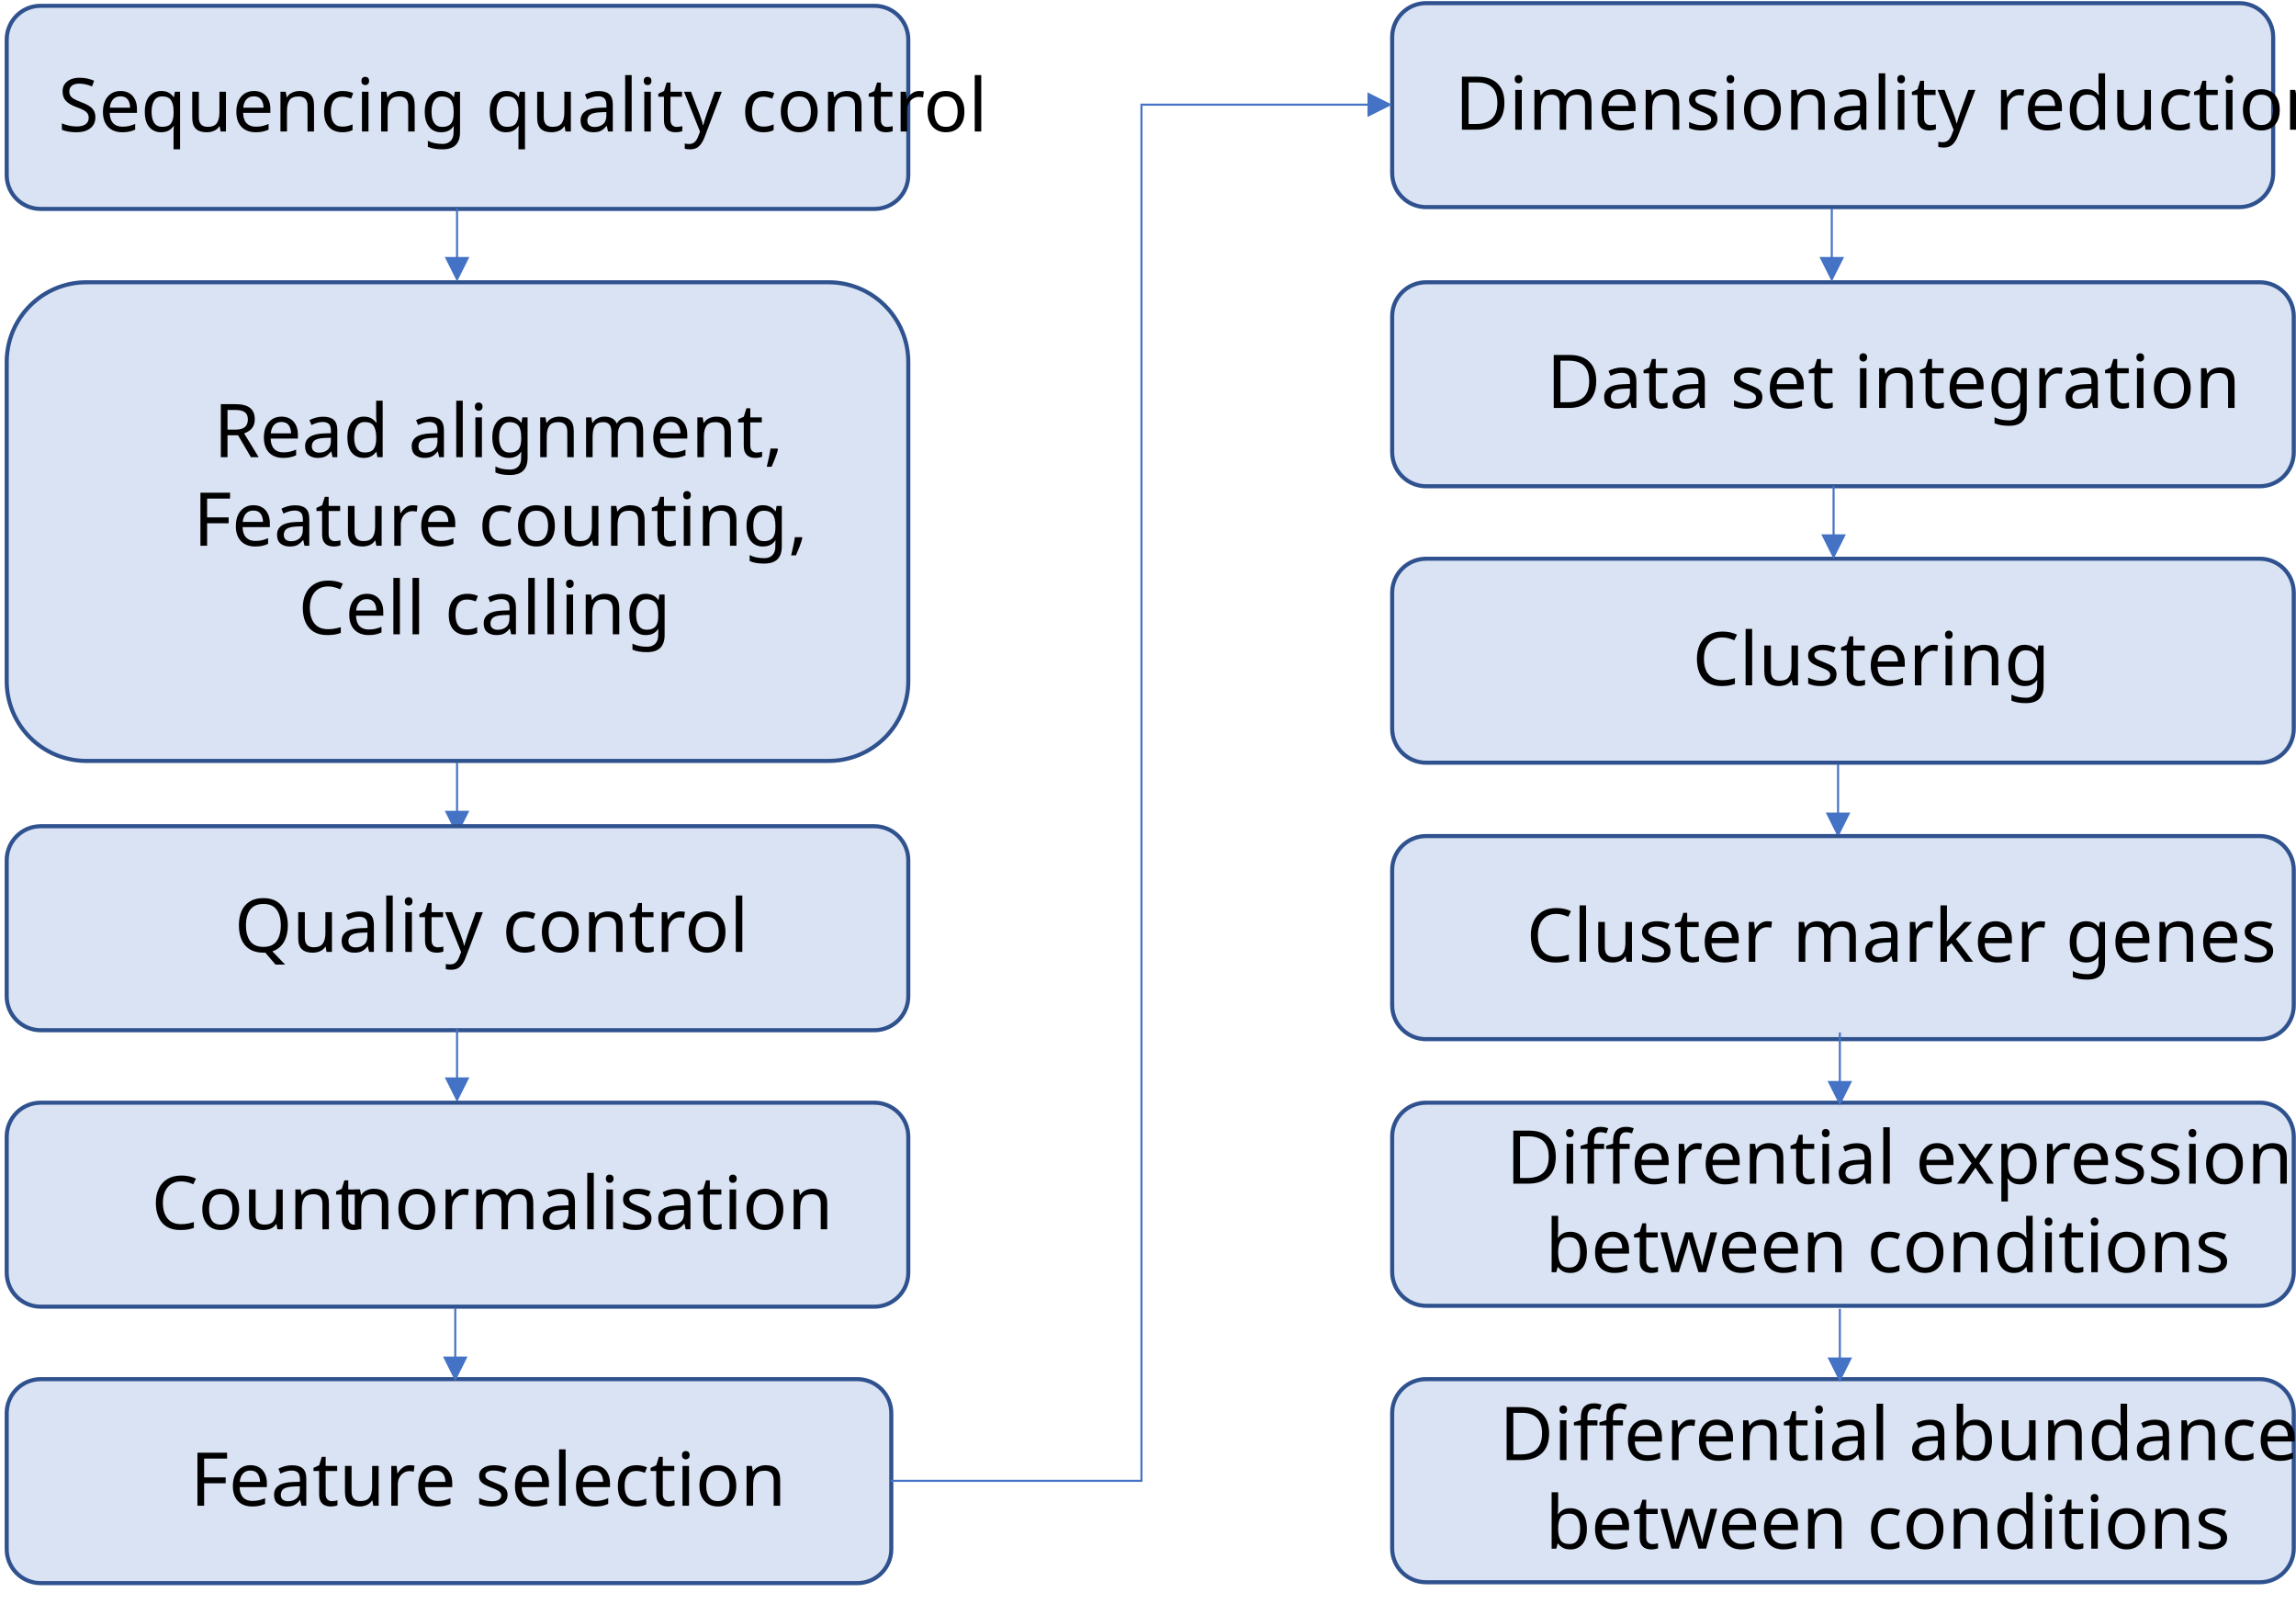
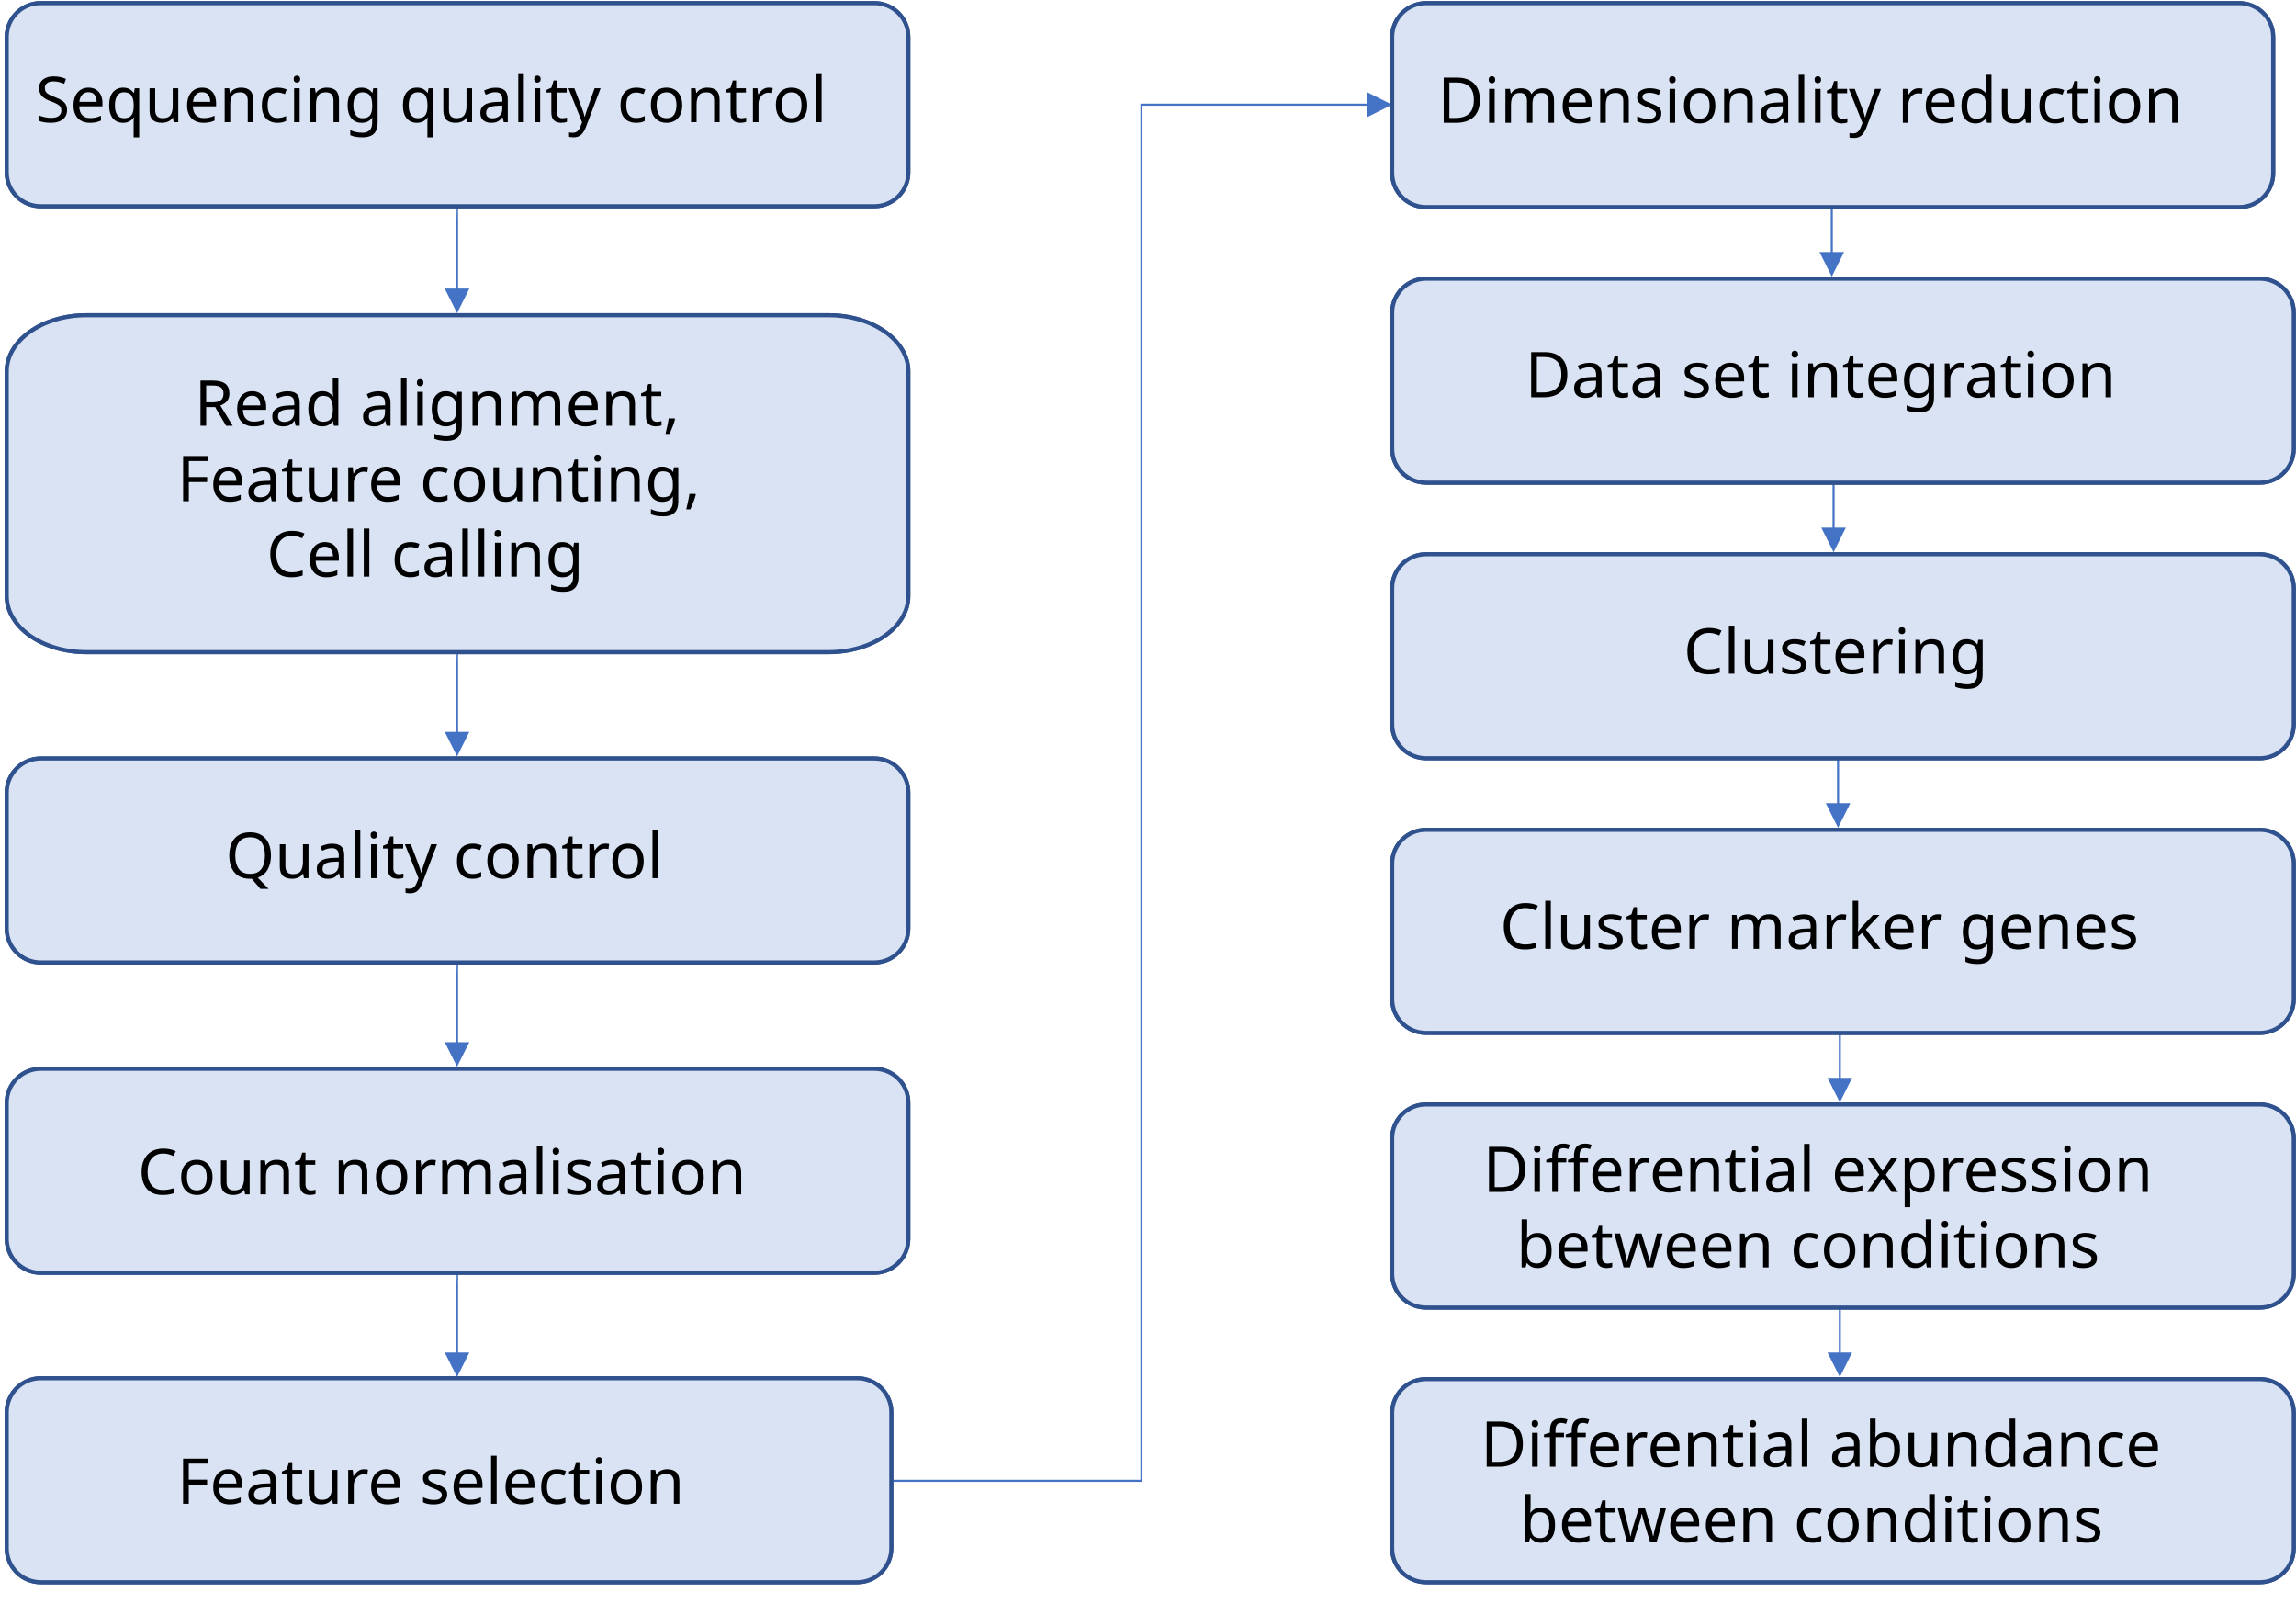
- <svg xmlns="http://www.w3.org/2000/svg" width="2567" height="1805" overflow="hidden">
-   <defs>
+ <svg xmlns="http://www.w3.org/2000/svg" width="2567" height="1805" overflow="hidden" version="1.1" id="svg1124">
+   <defs id="defs1046">
    <clipPath id="clip0">
-       <rect x="751" y="275" width="2567" height="1805" />
+       <rect x="751" y="275" width="2567" height="1805" id="rect1043" />
    </clipPath>
  </defs>
-   <g clip-path="url(#clip0)" transform="translate(-751 -275)">
-     <path d="M758.5 319.334C758.5 298.439 775.439 281.5 796.334 281.5L1728.67 281.5C1749.56 281.5 1766.5 298.439 1766.5 319.334L1766.5 470.666C1766.5 491.561 1749.56 508.5 1728.67 508.5L796.334 508.5C775.439 508.5 758.5 491.561 758.5 470.666Z" stroke="#2F528F" stroke-width="4.583" stroke-linecap="butt" stroke-linejoin="miter" stroke-miterlimit="8" stroke-opacity="1" fill="#DAE3F3" fill-rule="evenodd" fill-opacity="1" />
-     <text fill="#000000" fill-opacity="1" font-family="Calibri,Calibri_MSFontService,sans-serif" font-style="normal" font-variant="normal" font-weight="400" font-stretch="normal" font-size="83" text-anchor="start" direction="ltr" writing-mode="lr-tb" unicode-bidi="normal" text-decoration="none" transform="matrix(1 0 0 1 815.965 422)">Sequencing quality control</text>
-     <path d="M758.5 679.668C758.5 630.422 798.422 590.5 847.668 590.5L1677.33 590.5C1726.58 590.5 1766.5 630.422 1766.5 679.668L1766.5 1036.33C1766.5 1085.58 1726.58 1125.5 1677.33 1125.5L847.668 1125.5C798.422 1125.5 758.5 1085.58 758.5 1036.33Z" stroke="#2F528F" stroke-width="4.583" stroke-linecap="butt" stroke-linejoin="miter" stroke-miterlimit="8" stroke-opacity="1" fill="#DAE3F3" fill-rule="evenodd" fill-opacity="1" />
-     <text fill="#000000" fill-opacity="1" font-family="Calibri,Calibri_MSFontService,sans-serif" font-style="normal" font-variant="normal" font-weight="400" font-stretch="normal" font-size="83" text-anchor="start" direction="ltr" writing-mode="lr-tb" unicode-bidi="normal" text-decoration="none" transform="matrix(1 0 0 1 989.845 786)">Read alignment,<tspan fill="#000000" fill-opacity="1" font-family="Calibri,Calibri_MSFontService,sans-serif" font-style="normal" font-variant="normal" font-weight="400" font-stretch="normal" font-size="83" text-anchor="start" direction="ltr" writing-mode="lr-tb" unicode-bidi="normal" text-decoration="none" x="-22.802" y="99">Feature counting,</tspan>
-       <tspan fill="#000000" fill-opacity="1" font-family="Calibri,Calibri_MSFontService,sans-serif" font-style="normal" font-variant="normal" font-weight="400" font-stretch="normal" font-size="83" text-anchor="start" direction="ltr" writing-mode="lr-tb" unicode-bidi="normal" text-decoration="none" x="94.623" y="198">Cell calling</tspan>
+   <path d="m 509.854,268.313 -2.6e-4,58.84 h 2.292 l 2.6e-4,-170.18 z m -12.604,54.257 13.75,27.5 13.75,-27.5 z" fill="#4472c4" fill-rule="nonzero" fill-opacity="1" id="path1060" />
+   <path d="m 509.854,763.728 -2.6e-4,58.84 h 2.292 l 2.6e-4,-168.04 z m -12.604,54.257 13.75,27.5 13.75,-27.5 z" fill="#4472c4" fill-rule="nonzero" fill-opacity="1" id="path1062" />
+   <path d="m 2053.854,843.451 -3e-4,58.84 h 2.292 l 2e-4,-58.84 z m -12.604,54.257 13.75,27.5 13.75,-27.5 z" fill="#4472c4" fill-rule="nonzero" fill-opacity="1" id="path1074" />
+   <path d="m 2048.854,535.451 -3e-4,58.84 h 2.292 l 2e-4,-58.84 z m -12.604,54.257 13.75,27.5 13.75,-27.5 z" fill="#4472c4" fill-rule="nonzero" fill-opacity="1" id="path1080" />
+   <path d="m 2046.854,227.451 -3e-4,58.84 h 2.292 l 2e-4,-58.84 z m -12.604,54.257 13.75,27.5 13.75,-27.5 z" fill="#4472c4" fill-rule="nonzero" fill-opacity="1" id="path1090" />
+   <path d="m 2055.854,1150.451 -3e-4,58.84 h 2.292 l 2e-4,-58.84 z m -12.604,54.257 13.75,27.5 13.75,-27.5 z" fill="#4472c4" fill-rule="nonzero" fill-opacity="1" id="path1112" />
+   <path d="m 2055.854,1457.451 -3e-4,58.84 h 2.292 l 2e-4,-58.84 z m -12.604,54.257 13.75,27.5 13.75,-27.5 z" fill="#4472c4" fill-rule="nonzero" fill-opacity="1" id="path1120" />
+   <path d="m 509.854,1110.59 -2.6e-4,58.84 h 2.292 l 2.6e-4,-168.04 z m -12.604,54.257 13.75,27.5 13.75,-27.5 z" fill="#4472c4" fill-rule="nonzero" fill-opacity="1" id="path3713" />
+   <path d="m 509.854,1457.452 -2.6e-4,58.84 h 2.292 l 2.6e-4,-168.04 z m -12.604,54.257 13.75,27.5 13.75,-27.5 z" fill="#4472c4" fill-rule="nonzero" fill-opacity="1" id="path3725" />
+   <g id="g3631" transform="translate(0,-3)">
+     <path d="M 7.5,44.334 C 7.5,23.439 24.439,6.5 45.334,6.5 H 977.67 c 20.89,0 37.83,16.939 37.83,37.834 v 151.332 c 0,20.895 -16.94,37.834 -37.83,37.834 H 45.334 C 24.439,233.5 7.5,216.561 7.5,195.666 Z" stroke="#2f528f" stroke-width="4.583" stroke-linecap="butt" stroke-linejoin="miter" stroke-miterlimit="8" stroke-opacity="1" fill="#dae3f3" fill-rule="evenodd" fill-opacity="1" id="path1048" />
+     <text fill="#000000" fill-opacity="1" font-family="Calibri, Calibri_MSFontService, sans-serif" font-style="normal" font-variant="normal" font-weight="400" font-stretch="normal" font-size="70.695px" text-anchor="start" direction="ltr" writing-mode="lr-tb" unicode-bidi="normal" text-decoration="none" id="text1050" style="text-decoration:none;text-decoration-line:none;stroke-width:1" x="39.469" y="139.555">Sequencing quality control</text>
+   </g>
+   <g id="g3627" transform="translate(0,-42.36151)">
+     <path d="M 7.5,457.483 C 7.5,422.822 47.422,394.723 96.668,394.723 H 926.33 c 49.25,0 89.17,28.099 89.17,62.76 v 251.033 c 0,34.664 -39.92,62.761 -89.17,62.761 H 96.668 c -49.246,0 -89.168,-28.097 -89.168,-62.761 z" stroke="#2f528f" stroke-width="4.583" stroke-linecap="butt" stroke-linejoin="miter" stroke-miterlimit="8" stroke-opacity="1" fill="#dae3f3" fill-rule="evenodd" fill-opacity="1" id="path1052" />
+     <text fill="#000000" fill-opacity="1" font-family="Calibri, Calibri_MSFontService, sans-serif" font-style="normal" font-variant="normal" font-weight="400" font-stretch="normal" font-size="70.695px" text-anchor="start" direction="ltr" writing-mode="lr-tb" unicode-bidi="normal" text-decoration="none" id="text1058" style="text-decoration:none;text-decoration-line:none;stroke-width:1" x="217.299" y="518.232">Read alignment,<tspan fill="#000000" fill-opacity="1" font-family="Calibri, Calibri_MSFontService, sans-serif" font-style="normal" font-variant="normal" font-weight="400" font-stretch="normal" font-size="70.695px" text-anchor="start" direction="ltr" writing-mode="lr-tb" unicode-bidi="normal" text-decoration="none" x="197.877" y="602.555" id="tspan1054" style="text-decoration:none;text-decoration-line:none;stroke-width:1.174">Feature counting,</tspan>
+       <tspan fill="#000000" fill-opacity="1" font-family="Calibri, Calibri_MSFontService, sans-serif" font-style="normal" font-variant="normal" font-weight="400" font-stretch="normal" font-size="70.695px" text-anchor="start" direction="ltr" writing-mode="lr-tb" unicode-bidi="normal" text-decoration="none" x="297.894" y="686.878" id="tspan1056" style="text-decoration:none;text-decoration-line:none;stroke-width:1.174">Cell calling</tspan>
    </text>
-     <path d="M1.146-5.05797e-06 1.146 58.84-1.146 58.84-1.146 5.05797e-06ZM13.75 54.257 0 81.757-13.75 54.257Z" fill="#4472C4" fill-rule="nonzero" fill-opacity="1" transform="matrix(-1 0 0 1 1262 508)" />
-     <path d="M1.146-5.05795e-06 1.146 58.84-1.146 58.84-1.146 5.05795e-06ZM13.75 54.257 0 81.757-13.75 54.257Z" fill="#4472C4" fill-rule="nonzero" fill-opacity="1" transform="matrix(-1 0 0 1 1262 1127)" />
-     <path d="M758.5 1236.5C758.5 1215.51 775.514 1198.5 796.501 1198.5L1728.5 1198.5C1749.49 1198.5 1766.5 1215.51 1766.5 1236.5L1766.5 1388.5C1766.5 1409.49 1749.49 1426.5 1728.5 1426.5L796.501 1426.5C775.514 1426.5 758.5 1409.49 758.5 1388.5Z" stroke="#2F528F" stroke-width="4.583" stroke-linecap="butt" stroke-linejoin="miter" stroke-miterlimit="8" stroke-opacity="1" fill="#DAE3F3" fill-rule="evenodd" fill-opacity="1" />
-     <text fill="#000000" fill-opacity="1" font-family="Calibri,Calibri_MSFontService,sans-serif" font-style="normal" font-variant="normal" font-weight="400" font-stretch="normal" font-size="83" text-anchor="start" direction="ltr" writing-mode="lr-tb" unicode-bidi="normal" text-decoration="none" transform="matrix(1 0 0 1 1013.05 1339)">Quality control</text>
-     <path d="M1.146-5.05795e-06 1.146 58.84-1.146 58.84-1.146 5.05795e-06ZM13.75 54.257 0 81.757-13.75 54.257Z" fill="#4472C4" fill-rule="nonzero" fill-opacity="1" transform="matrix(-1 0 0 1 1262 1425)" />
-     <path d="M2307.5 937.501C2307.5 916.514 2324.51 899.5 2345.5 899.5L3277.5 899.5C3298.49 899.5 3315.5 916.514 3315.5 937.501L3315.5 1089.5C3315.5 1110.49 3298.49 1127.5 3277.5 1127.5L2345.5 1127.5C2324.51 1127.5 2307.5 1110.49 2307.5 1089.5Z" stroke="#2F528F" stroke-width="4.583" stroke-linecap="butt" stroke-linejoin="miter" stroke-miterlimit="8" stroke-opacity="1" fill="#DAE3F3" fill-rule="evenodd" fill-opacity="1" />
-     <text fill="#000000" fill-opacity="1" font-family="Calibri,Calibri_MSFontService,sans-serif" font-style="normal" font-variant="normal" font-weight="400" font-stretch="normal" font-size="83" text-anchor="start" direction="ltr" writing-mode="lr-tb" unicode-bidi="normal" text-decoration="none" transform="matrix(1 0 0 1 2643.13 1041)">Clustering</text>
-     <path d="M1.146-5.05795e-06 1.146 58.84-1.146 58.84-1.146 5.05795e-06ZM13.75 54.257 0 81.757-13.75 54.257Z" fill="#4472C4" fill-rule="nonzero" fill-opacity="1" transform="matrix(-1 0 0 1 2806 1129)" />
-     <path d="M2307.5 628.501C2307.5 607.514 2324.51 590.5 2345.5 590.5L3277.5 590.5C3298.49 590.5 3315.5 607.514 3315.5 628.501L3315.5 780.499C3315.5 801.486 3298.49 818.5 3277.5 818.5L2345.5 818.5C2324.51 818.5 2307.5 801.486 2307.5 780.499Z" stroke="#2F528F" stroke-width="4.583" stroke-linecap="butt" stroke-linejoin="miter" stroke-miterlimit="8" stroke-opacity="1" fill="#DAE3F3" fill-rule="evenodd" fill-opacity="1" />
-     <text fill="#000000" fill-opacity="1" font-family="Calibri,Calibri_MSFontService,sans-serif" font-style="normal" font-variant="normal" font-weight="400" font-stretch="normal" font-size="83" text-anchor="start" direction="ltr" writing-mode="lr-tb" unicode-bidi="normal" text-decoration="none" transform="matrix(1 0 0 1 2480.09 731)">Data set integration</text>
-     <path d="M1.146-5.05795e-06 1.146 58.84-1.146 58.84-1.146 5.05795e-06ZM13.75 54.257 0 81.757-13.75 54.257Z" fill="#4472C4" fill-rule="nonzero" fill-opacity="1" transform="matrix(-1 0 0 1 2801 818)" />
-     <path d="M2307.5 316.501C2307.5 295.513 2324.51 278.5 2345.5 278.5L3254.5 278.5C3275.49 278.5 3292.5 295.513 3292.5 316.501L3292.5 468.499C3292.5 489.486 3275.49 506.5 3254.5 506.5L2345.5 506.5C2324.51 506.5 2307.5 489.486 2307.5 468.499Z" stroke="#2F528F" stroke-width="4.583" stroke-linecap="butt" stroke-linejoin="miter" stroke-miterlimit="8" stroke-opacity="1" fill="#DAE3F3" fill-rule="evenodd" fill-opacity="1" />
-     <text fill="#000000" fill-opacity="1" font-family="Calibri,Calibri_MSFontService,sans-serif" font-style="normal" font-variant="normal" font-weight="400" font-stretch="normal" font-size="83" text-anchor="start" direction="ltr" writing-mode="lr-tb" unicode-bidi="normal" text-decoration="none" transform="matrix(1 0 0 1 2377.44 420)">Dimensionality reduction</text>
-     <path d="M758.5 1854.5C758.5 1833.51 775.514 1816.5 796.501 1816.5L1709.5 1816.5C1730.49 1816.5 1747.5 1833.51 1747.5 1854.5L1747.5 2006.5C1747.5 2027.49 1730.49 2044.5 1709.5 2044.5L796.501 2044.5C775.514 2044.5 758.5 2027.49 758.5 2006.5Z" stroke="#2F528F" stroke-width="4.583" stroke-linecap="butt" stroke-linejoin="miter" stroke-miterlimit="8" stroke-opacity="1" fill="#DAE3F3" fill-rule="evenodd" fill-opacity="1" />
-     <text fill="#000000" fill-opacity="1" font-family="Calibri,Calibri_MSFontService,sans-serif" font-style="normal" font-variant="normal" font-weight="400" font-stretch="normal" font-size="83" text-anchor="start" direction="ltr" writing-mode="lr-tb" unicode-bidi="normal" text-decoration="none" transform="matrix(1 0 0 1 963.705 1958)">Feature selection</text>
-     <path d="M1.146-5.05795e-06 1.146 58.84-1.146 58.84-1.146 5.05795e-06ZM13.75 54.257 0 81.757-13.75 54.257Z" fill="#4472C4" fill-rule="nonzero" fill-opacity="1" transform="matrix(-1 0 0 1 2799 508)" />
-     <path d="M758.5 1545.5C758.5 1524.51 775.514 1507.5 796.501 1507.5L1728.5 1507.5C1749.49 1507.5 1766.5 1524.51 1766.5 1545.5L1766.5 1697.5C1766.5 1718.49 1749.49 1735.5 1728.5 1735.5L796.501 1735.5C775.514 1735.5 758.5 1718.49 758.5 1697.5Z" stroke="#2F528F" stroke-width="4.583" stroke-linecap="butt" stroke-linejoin="miter" stroke-miterlimit="8" stroke-opacity="1" fill="#DAE3F3" fill-rule="evenodd" fill-opacity="1" />
-     <text fill="#000000" fill-opacity="1" font-family="Calibri,Calibri_MSFontService,sans-serif" font-style="normal" font-variant="normal" font-weight="400" font-stretch="normal" font-size="83" text-anchor="start" direction="ltr" writing-mode="lr-tb" unicode-bidi="normal" text-decoration="none" transform="matrix(1 0 0 1 920.178 1649)">Count <tspan fill="#000000" fill-opacity="1" font-family="Calibri,Calibri_MSFontService,sans-serif" font-style="normal" font-variant="normal" font-weight="400" font-stretch="normal" font-size="83" text-anchor="start" direction="ltr" writing-mode="lr-tb" unicode-bidi="normal" text-decoration="none" x="220.39" y="0">normalisation</tspan>
+   </g>
+   <g id="g3621" transform="translate(0,-75.72298)">
+     <path d="m 7.5,961.5 c 0,-20.99 17.014,-38 38.001,-38 H 977.5 c 20.99,0 38,17.01 38,38 v 152 c 0,20.99 -17.01,38 -38,38 H 45.501 c -20.987,0 -38.001,-17.01 -38.001,-38 z" stroke="#2f528f" stroke-width="4.583" stroke-linecap="butt" stroke-linejoin="miter" stroke-miterlimit="8" stroke-opacity="1" fill="#dae3f3" fill-rule="evenodd" fill-opacity="1" id="path1064" />
+     <text fill="#000000" fill-opacity="1" font-family="Calibri, Calibri_MSFontService, sans-serif" font-style="normal" font-variant="normal" font-weight="400" font-stretch="normal" font-size="70.695px" text-anchor="start" direction="ltr" writing-mode="lr-tb" unicode-bidi="normal" text-decoration="none" id="text1066" style="text-decoration:none;text-decoration-line:none;stroke-width:1" x="252.02" y="1057.245">Quality control</text>
+   </g>
+   <g id="g3737" transform="translate(0,-4.999961)">
+     <path d="m 1556.5,662.501 c 0,-20.987 17.01,-38.001 38,-38.001 h 932 c 20.99,0 38,17.014 38,38.001 V 814.5 c 0,20.99 -17.01,38 -38,38 h -932 c -20.99,0 -38,-17.01 -38,-38 z" stroke="#2f528f" stroke-width="4.583" stroke-linecap="butt" stroke-linejoin="miter" stroke-miterlimit="8" stroke-opacity="1" fill="#dae3f3" fill-rule="evenodd" fill-opacity="1" id="path1070" />
+     <text fill="#000000" fill-opacity="1" font-family="Calibri, Calibri_MSFontService, sans-serif" font-style="normal" font-variant="normal" font-weight="400" font-stretch="normal" font-size="70.695px" text-anchor="start" direction="ltr" writing-mode="lr-tb" unicode-bidi="normal" text-decoration="none" id="text1072" style="text-decoration:none;text-decoration-line:none;stroke-width:1" x="1882.209" y="758.055">Clustering</text>
+   </g>
+   <g id="g3733" transform="translate(0,-3.999991)">
+     <path d="m 1556.5,353.501 c 0,-20.987 17.01,-38.001 38,-38.001 h 932 c 20.99,0 38,17.014 38,38.001 v 151.998 c 0,20.987 -17.01,38.001 -38,38.001 h -932 c -20.99,0 -38,-17.014 -38,-38.001 z" stroke="#2f528f" stroke-width="4.583" stroke-linecap="butt" stroke-linejoin="miter" stroke-miterlimit="8" stroke-opacity="1" fill="#dae3f3" fill-rule="evenodd" fill-opacity="1" id="path1076" />
+     <text fill="#000000" fill-opacity="1" font-family="Calibri, Calibri_MSFontService, sans-serif" font-style="normal" font-variant="normal" font-weight="400" font-stretch="normal" font-size="70.695px" text-anchor="start" direction="ltr" writing-mode="lr-tb" unicode-bidi="normal" text-decoration="none" id="text1078" style="text-decoration:none;text-decoration-line:none;stroke-width:1" x="1705.04" y="448.071">Data set integration</text>
+   </g>
+   <g id="g3729">
+     <path d="m 1556.5,41.501 c 0,-20.988 17.01,-38.001 38,-38.001 h 909 c 20.99,0 38,17.013 38,38.001 v 151.998 c 0,20.987 -17.01,38.001 -38,38.001 h -909 c -20.99,0 -38,-17.014 -38,-38.001 z" stroke="#2f528f" stroke-width="4.583" stroke-linecap="butt" stroke-linejoin="miter" stroke-miterlimit="8" stroke-opacity="1" fill="#dae3f3" fill-rule="evenodd" fill-opacity="1" id="path1082" />
+     <text fill="#000000" fill-opacity="1" font-family="Calibri, Calibri_MSFontService, sans-serif" font-style="normal" font-variant="normal" font-weight="400" font-stretch="normal" font-size="70.695px" text-anchor="start" direction="ltr" writing-mode="lr-tb" unicode-bidi="normal" text-decoration="none" id="text1084" style="text-decoration:none;text-decoration-line:none;stroke-width:1" x="1607.243" y="137.245">Dimensionality reduction</text>
+   </g>
+   <g id="g3612" transform="translate(0,-0.9999609)">
+     <path d="m 7.5,1579.5 c 0,-20.99 17.014,-38 38.001,-38 H 958.5 c 20.99,0 38,17.01 38,38 v 152 c 0,20.99 -17.01,38 -38,38 H 45.501 c -20.987,0 -38.001,-17.01 -38.001,-38 z" stroke="#2f528f" stroke-width="4.583" stroke-linecap="butt" stroke-linejoin="miter" stroke-miterlimit="8" stroke-opacity="1" fill="#dae3f3" fill-rule="evenodd" fill-opacity="1" id="path1086" />
+     <text fill="#000000" fill-opacity="1" font-family="Calibri, Calibri_MSFontService, sans-serif" font-style="normal" font-variant="normal" font-weight="400" font-stretch="normal" font-size="70.695px" text-anchor="start" direction="ltr" writing-mode="lr-tb" unicode-bidi="normal" text-decoration="none" id="text1088" style="text-decoration:none;text-decoration-line:none;stroke-width:1" x="197.835" y="1681.821">Feature selection</text>
+   </g>
+   <g id="g3617" transform="translate(0,-37.86141)">
+     <path d="m 7.5,1270.5 c 0,-20.99 17.014,-38 38.001,-38 H 977.5 c 20.99,0 38,17.01 38,38 v 152 c 0,20.99 -17.01,38 -38,38 H 45.501 c -20.987,0 -38.001,-17.01 -38.001,-38 z" stroke="#2f528f" stroke-width="4.583" stroke-linecap="butt" stroke-linejoin="miter" stroke-miterlimit="8" stroke-opacity="1" fill="#dae3f3" fill-rule="evenodd" fill-opacity="1" id="path1092" />
+     <text fill="#000000" fill-opacity="1" font-family="Calibri, Calibri_MSFontService, sans-serif" font-style="normal" font-variant="normal" font-weight="400" font-stretch="normal" font-size="70.695px" text-anchor="start" direction="ltr" writing-mode="lr-tb" unicode-bidi="normal" text-decoration="none" id="text1096" style="text-decoration:none;text-decoration-line:none;stroke-width:1" x="-33.73" y="1372.821">
+       <tspan fill="#000000" fill-opacity="1" font-family="Calibri, Calibri_MSFontService, sans-serif" font-style="normal" font-variant="normal" font-weight="400" font-stretch="normal" font-size="70.695px" text-anchor="start" direction="ltr" writing-mode="lr-tb" unicode-bidi="normal" text-decoration="none" x="153.986" y="1372.821" id="tspan1094" style="text-decoration:none;text-decoration-line:none;stroke-width:1.174">Count normalisation</tspan>
    </text>
-     <path d="M1.146-5.05795e-06 1.146 58.84-1.146 58.84-1.146 5.05795e-06ZM13.75 54.257 0 81.757-13.75 54.257Z" fill="#4472C4" fill-rule="nonzero" fill-opacity="1" transform="matrix(-1 0 0 1 1260 1737)" />
-     <path d="M0-1.146 281.349-1.146 281.349 1538.15 280.204 1537.01 537.49 1537.01 537.49 1539.3 279.058 1539.3 279.058 0 280.204 1.146 0 1.146ZM532.907 1524.4 560.407 1538.15 532.907 1551.9Z" fill="#4472C4" fill-rule="nonzero" fill-opacity="1" transform="matrix(1 0 0 -1 1747 1930.15)" />
-     <path d="M2307.5 1247.33C2307.5 1226.44 2324.44 1209.5 2345.33 1209.5L3277.67 1209.5C3298.56 1209.5 3315.5 1226.44 3315.5 1247.33L3315.5 1398.67C3315.5 1419.56 3298.56 1436.5 3277.67 1436.5L2345.33 1436.5C2324.44 1436.5 2307.5 1419.56 2307.5 1398.67Z" stroke="#2F528F" stroke-width="4.583" stroke-linecap="butt" stroke-linejoin="miter" stroke-miterlimit="8" stroke-opacity="1" fill="#DAE3F3" fill-rule="evenodd" fill-opacity="1" />
-     <text fill="#000000" fill-opacity="1" font-family="Calibri,Calibri_MSFontService,sans-serif" font-style="normal" font-variant="normal" font-weight="400" font-stretch="normal" font-size="83" text-anchor="start" direction="ltr" writing-mode="lr-tb" unicode-bidi="normal" text-decoration="none" transform="matrix(1 0 0 1 2457.46 1350)">Cluster marker genes</text>
-     <path d="M2307.5 1545.33C2307.5 1524.44 2324.44 1507.5 2345.33 1507.5L3277.67 1507.5C3298.56 1507.5 3315.5 1524.44 3315.5 1545.33L3315.5 1696.67C3315.5 1717.56 3298.56 1734.5 3277.67 1734.5L2345.33 1734.5C2324.44 1734.5 2307.5 1717.56 2307.5 1696.67Z" stroke="#2F528F" stroke-width="4.583" stroke-linecap="butt" stroke-linejoin="miter" stroke-miterlimit="8" stroke-opacity="1" fill="#DAE3F3" fill-rule="evenodd" fill-opacity="1" />
-     <text fill="#000000" fill-opacity="1" font-family="Calibri,Calibri_MSFontService,sans-serif" font-style="normal" font-variant="normal" font-weight="400" font-stretch="normal" font-size="83" text-anchor="start" direction="ltr" writing-mode="lr-tb" unicode-bidi="normal" text-decoration="none" transform="matrix(1 0 0 1 2434.89 1598)">Differential expression <tspan fill="#000000" fill-opacity="1" font-family="Calibri,Calibri_MSFontService,sans-serif" font-style="normal" font-variant="normal" font-weight="400" font-stretch="normal" font-size="83" text-anchor="start" direction="ltr" writing-mode="lr-tb" unicode-bidi="normal" text-decoration="none" x="43.817" y="99">between conditions </tspan>
+   </g>
+   <path d="m 996,1656.296 h 281.349 V 117 l -1.145,1.14 h 257.286 v -2.29 h -258.432 v 1539.3 l 1.146,-1.146 H 996 Z M 1528.907,130.75 l 27.5,-13.75 -27.5,-13.75 z" fill="#4472c4" fill-rule="nonzero" fill-opacity="1" id="path1100" />
+   <g id="g3741" transform="translate(0,-6.999961)">
+     <path d="m 1556.5,972.33 c 0,-20.89 16.94,-37.83 37.83,-37.83 h 932.34 c 20.89,0 37.83,16.94 37.83,37.83 v 151.34 c 0,20.89 -16.94,37.83 -37.83,37.83 h -932.34 c -20.89,0 -37.83,-16.94 -37.83,-37.83 z" stroke="#2f528f" stroke-width="4.583" stroke-linecap="butt" stroke-linejoin="miter" stroke-miterlimit="8" stroke-opacity="1" fill="#dae3f3" fill-rule="evenodd" fill-opacity="1" id="path1102" />
+     <text fill="#000000" fill-opacity="1" font-family="Calibri, Calibri_MSFontService, sans-serif" font-style="normal" font-variant="normal" font-weight="400" font-stretch="normal" font-size="70.695px" text-anchor="start" direction="ltr" writing-mode="lr-tb" unicode-bidi="normal" text-decoration="none" id="text1104" style="text-decoration:none;text-decoration-line:none;stroke-width:1" x="1676.959" y="1067.555">Cluster marker genes</text>
+   </g>
+   <g id="g3746" transform="translate(0,2.000039)">
+     <path d="m 1556.5,1270.33 c 0,-20.89 16.94,-37.83 37.83,-37.83 h 932.34 c 20.89,0 37.83,16.94 37.83,37.83 v 151.34 c 0,20.89 -16.94,37.83 -37.83,37.83 h -932.34 c -20.89,0 -37.83,-16.94 -37.83,-37.83 z" stroke="#2f528f" stroke-width="4.583" stroke-linecap="butt" stroke-linejoin="miter" stroke-miterlimit="8" stroke-opacity="1" fill="#dae3f3" fill-rule="evenodd" fill-opacity="1" id="path1106" />
+     <text fill="#000000" fill-opacity="1" font-family="Calibri, Calibri_MSFontService, sans-serif" font-style="normal" font-variant="normal" font-weight="400" font-stretch="normal" font-size="70.695px" text-anchor="start" direction="ltr" writing-mode="lr-tb" unicode-bidi="normal" text-decoration="none" id="text1110" style="text-decoration:none;text-decoration-line:none;stroke-width:1" x="1657.87" y="1330.332">Differential expression <tspan fill="#000000" fill-opacity="1" font-family="Calibri, Calibri_MSFontService, sans-serif" font-style="normal" font-variant="normal" font-weight="400" font-stretch="normal" font-size="70.695px" text-anchor="start" direction="ltr" writing-mode="lr-tb" unicode-bidi="normal" text-decoration="none" x="1695.191" y="1414.655" id="tspan1108" style="text-decoration:none;text-decoration-line:none;stroke-width:1.174">between conditions</tspan>
    </text>
-     <path d="M1.146-5.05795e-06 1.146 58.84-1.146 58.84-1.146 5.05795e-06ZM13.75 54.257 0 81.757-13.75 54.257Z" fill="#4472C4" fill-rule="nonzero" fill-opacity="1" transform="matrix(-1 0 0 1 2808 1429)" />
-     <path d="M2307.5 1854.33C2307.5 1833.44 2324.44 1816.5 2345.33 1816.5L3277.67 1816.5C3298.56 1816.5 3315.5 1833.44 3315.5 1854.33L3315.5 2005.67C3315.5 2026.56 3298.56 2043.5 3277.67 2043.5L2345.33 2043.5C2324.44 2043.5 2307.5 2026.56 2307.5 2005.67Z" stroke="#2F528F" stroke-width="4.583" stroke-linecap="butt" stroke-linejoin="miter" stroke-miterlimit="8" stroke-opacity="1" fill="#DAE3F3" fill-rule="evenodd" fill-opacity="1" />
-     <text fill="#000000" fill-opacity="1" font-family="Calibri,Calibri_MSFontService,sans-serif" font-style="normal" font-variant="normal" font-weight="400" font-stretch="normal" font-size="83" text-anchor="start" direction="ltr" writing-mode="lr-tb" unicode-bidi="normal" text-decoration="none" transform="matrix(1 0 0 1 2427.43 1907)">Differential abundance <tspan fill="#000000" fill-opacity="1" font-family="Calibri,Calibri_MSFontService,sans-serif" font-style="normal" font-variant="normal" font-weight="400" font-stretch="normal" font-size="83" text-anchor="start" direction="ltr" writing-mode="lr-tb" unicode-bidi="normal" text-decoration="none" x="51.287" y="99">between conditions </tspan>
+   </g>
+   <g id="g3751" transform="translate(0,3.9100647e-5)">
+     <path d="m 1556.5,1579.33 c 0,-20.89 16.94,-37.83 37.83,-37.83 h 932.34 c 20.89,0 37.83,16.94 37.83,37.83 v 151.34 c 0,20.89 -16.94,37.83 -37.83,37.83 h -932.34 c -20.89,0 -37.83,-16.94 -37.83,-37.83 z" stroke="#2f528f" stroke-width="4.583" stroke-linecap="butt" stroke-linejoin="miter" stroke-miterlimit="8" stroke-opacity="1" fill="#dae3f3" fill-rule="evenodd" fill-opacity="1" id="path1114" />
+     <text fill="#000000" fill-opacity="1" font-family="Calibri, Calibri_MSFontService, sans-serif" font-style="normal" font-variant="normal" font-weight="400" font-stretch="normal" font-size="70.695px" text-anchor="start" direction="ltr" writing-mode="lr-tb" unicode-bidi="normal" text-decoration="none" id="text1118" style="text-decoration:none;text-decoration-line:none;stroke-width:1" x="1655.316" y="1639.332">Differential abundance <tspan fill="#000000" fill-opacity="1" font-family="Calibri, Calibri_MSFontService, sans-serif" font-style="normal" font-variant="normal" font-weight="400" font-stretch="normal" font-size="70.695px" text-anchor="start" direction="ltr" writing-mode="lr-tb" unicode-bidi="normal" text-decoration="none" x="1698.999" y="1723.655" id="tspan1116" style="text-decoration:none;text-decoration-line:none;stroke-width:1.174">between conditions</tspan>
    </text>
-     <path d="M1.146-5.05795e-06 1.146 58.84-1.146 58.84-1.146 5.05795e-06ZM13.75 54.257 0 81.757-13.75 54.257Z" fill="#4472C4" fill-rule="nonzero" fill-opacity="1" transform="matrix(-1 0 0 1 2808 1738)" />
+   </g>
+   <g id="g3890" transform="translate(0,-3)">
+     <path d="M 7.5,44.334 C 7.5,23.439 24.439,6.5 45.334,6.5 H 977.67 c 20.89,0 37.83,16.939 37.83,37.834 v 151.332 c 0,20.895 -16.94,37.834 -37.83,37.834 H 45.334 C 24.439,233.5 7.5,216.561 7.5,195.666 Z" stroke="#2f528f" stroke-width="4.583" stroke-linecap="butt" stroke-linejoin="miter" stroke-miterlimit="8" stroke-opacity="1" fill="#dae3f3" fill-rule="evenodd" fill-opacity="1" id="path3886" />
+     <text fill="#000000" fill-opacity="1" font-family="Calibri, Calibri_MSFontService, sans-serif" font-style="normal" font-variant="normal" font-weight="400" font-stretch="normal" font-size="70.695px" text-anchor="start" direction="ltr" writing-mode="lr-tb" unicode-bidi="normal" text-decoration="none" id="text3888" style="text-decoration:none;text-decoration-line:none;stroke-width:1" x="39.469" y="139.555">Sequencing quality control</text>
+   </g>
+   <g id="g3900" transform="translate(0,-42.36151)">
+     <path d="M 7.5,457.483 C 7.5,422.822 47.422,394.723 96.668,394.723 H 926.33 c 49.25,0 89.17,28.099 89.17,62.76 v 251.033 c 0,34.664 -39.92,62.761 -89.17,62.761 H 96.668 c -49.246,0 -89.168,-28.097 -89.168,-62.761 z" stroke="#2f528f" stroke-width="4.583" stroke-linecap="butt" stroke-linejoin="miter" stroke-miterlimit="8" stroke-opacity="1" fill="#dae3f3" fill-rule="evenodd" fill-opacity="1" id="path3892" />
+     <text fill="#000000" fill-opacity="1" font-family="Calibri, Calibri_MSFontService, sans-serif" font-style="normal" font-variant="normal" font-weight="400" font-stretch="normal" font-size="70.695px" text-anchor="start" direction="ltr" writing-mode="lr-tb" unicode-bidi="normal" text-decoration="none" id="text3898" style="text-decoration:none;text-decoration-line:none;stroke-width:1" x="217.299" y="518.232">Read alignment,<tspan fill="#000000" fill-opacity="1" font-family="Calibri, Calibri_MSFontService, sans-serif" font-style="normal" font-variant="normal" font-weight="400" font-stretch="normal" font-size="70.695px" text-anchor="start" direction="ltr" writing-mode="lr-tb" unicode-bidi="normal" text-decoration="none" x="197.877" y="602.555" id="tspan3894" style="text-decoration:none;text-decoration-line:none;stroke-width:1.174">Feature counting,</tspan>
+       <tspan fill="#000000" fill-opacity="1" font-family="Calibri, Calibri_MSFontService, sans-serif" font-style="normal" font-variant="normal" font-weight="400" font-stretch="normal" font-size="70.695px" text-anchor="start" direction="ltr" writing-mode="lr-tb" unicode-bidi="normal" text-decoration="none" x="297.894" y="686.878" id="tspan3896" style="text-decoration:none;text-decoration-line:none;stroke-width:1.174">Cell calling</tspan>
+     </text>
+   </g>
+   <g id="g3906" transform="translate(0,-75.72298)">
+     <path d="m 7.5,961.5 c 0,-20.99 17.014,-38 38.001,-38 H 977.5 c 20.99,0 38,17.01 38,38 v 152 c 0,20.99 -17.01,38 -38,38 H 45.501 c -20.987,0 -38.001,-17.01 -38.001,-38 z" stroke="#2f528f" stroke-width="4.583" stroke-linecap="butt" stroke-linejoin="miter" stroke-miterlimit="8" stroke-opacity="1" fill="#dae3f3" fill-rule="evenodd" fill-opacity="1" id="path3902" />
+     <text fill="#000000" fill-opacity="1" font-family="Calibri, Calibri_MSFontService, sans-serif" font-style="normal" font-variant="normal" font-weight="400" font-stretch="normal" font-size="70.695px" text-anchor="start" direction="ltr" writing-mode="lr-tb" unicode-bidi="normal" text-decoration="none" id="text3904" style="text-decoration:none;text-decoration-line:none;stroke-width:1" x="252.02" y="1057.245">Quality control</text>
+   </g>
+   <g id="g3912" transform="translate(0,-4.999961)">
+     <path d="m 1556.5,662.501 c 0,-20.987 17.01,-38.001 38,-38.001 h 932 c 20.99,0 38,17.014 38,38.001 V 814.5 c 0,20.99 -17.01,38 -38,38 h -932 c -20.99,0 -38,-17.01 -38,-38 z" stroke="#2f528f" stroke-width="4.583" stroke-linecap="butt" stroke-linejoin="miter" stroke-miterlimit="8" stroke-opacity="1" fill="#dae3f3" fill-rule="evenodd" fill-opacity="1" id="path3908" />
+     <text fill="#000000" fill-opacity="1" font-family="Calibri, Calibri_MSFontService, sans-serif" font-style="normal" font-variant="normal" font-weight="400" font-stretch="normal" font-size="70.695px" text-anchor="start" direction="ltr" writing-mode="lr-tb" unicode-bidi="normal" text-decoration="none" id="text3910" style="text-decoration:none;text-decoration-line:none;stroke-width:1" x="1882.209" y="758.055">Clustering</text>
+   </g>
+   <g id="g3918" transform="translate(0,-3.999991)">
+     <path d="m 1556.5,353.501 c 0,-20.987 17.01,-38.001 38,-38.001 h 932 c 20.99,0 38,17.014 38,38.001 v 151.998 c 0,20.987 -17.01,38.001 -38,38.001 h -932 c -20.99,0 -38,-17.014 -38,-38.001 z" stroke="#2f528f" stroke-width="4.583" stroke-linecap="butt" stroke-linejoin="miter" stroke-miterlimit="8" stroke-opacity="1" fill="#dae3f3" fill-rule="evenodd" fill-opacity="1" id="path3914" />
+     <text fill="#000000" fill-opacity="1" font-family="Calibri, Calibri_MSFontService, sans-serif" font-style="normal" font-variant="normal" font-weight="400" font-stretch="normal" font-size="70.695px" text-anchor="start" direction="ltr" writing-mode="lr-tb" unicode-bidi="normal" text-decoration="none" id="text3916" style="text-decoration:none;text-decoration-line:none;stroke-width:1" x="1705.04" y="448.071">Data set integration</text>
+   </g>
+   <g id="g3924">
+     <path d="m 1556.5,41.501 c 0,-20.988 17.01,-38.001 38,-38.001 h 909 c 20.99,0 38,17.013 38,38.001 v 151.998 c 0,20.987 -17.01,38.001 -38,38.001 h -909 c -20.99,0 -38,-17.014 -38,-38.001 z" stroke="#2f528f" stroke-width="4.583" stroke-linecap="butt" stroke-linejoin="miter" stroke-miterlimit="8" stroke-opacity="1" fill="#dae3f3" fill-rule="evenodd" fill-opacity="1" id="path3920" />
+     <text fill="#000000" fill-opacity="1" font-family="Calibri, Calibri_MSFontService, sans-serif" font-style="normal" font-variant="normal" font-weight="400" font-stretch="normal" font-size="70.695px" text-anchor="start" direction="ltr" writing-mode="lr-tb" unicode-bidi="normal" text-decoration="none" id="text3922" style="text-decoration:none;text-decoration-line:none;stroke-width:1" x="1607.243" y="137.245">Dimensionality reduction</text>
+   </g>
+   <g id="g3930" transform="translate(0,-0.9999609)">
+     <path d="m 7.5,1579.5 c 0,-20.99 17.014,-38 38.001,-38 H 958.5 c 20.99,0 38,17.01 38,38 v 152 c 0,20.99 -17.01,38 -38,38 H 45.501 c -20.987,0 -38.001,-17.01 -38.001,-38 z" stroke="#2f528f" stroke-width="4.583" stroke-linecap="butt" stroke-linejoin="miter" stroke-miterlimit="8" stroke-opacity="1" fill="#dae3f3" fill-rule="evenodd" fill-opacity="1" id="path3926" />
+     <text fill="#000000" fill-opacity="1" font-family="Calibri, Calibri_MSFontService, sans-serif" font-style="normal" font-variant="normal" font-weight="400" font-stretch="normal" font-size="70.695px" text-anchor="start" direction="ltr" writing-mode="lr-tb" unicode-bidi="normal" text-decoration="none" id="text3928" style="text-decoration:none;text-decoration-line:none;stroke-width:1" x="197.835" y="1681.821">Feature selection</text>
+   </g>
+   <g id="g3938" transform="translate(0,-37.86141)">
+     <path d="m 7.5,1270.5 c 0,-20.99 17.014,-38 38.001,-38 H 977.5 c 20.99,0 38,17.01 38,38 v 152 c 0,20.99 -17.01,38 -38,38 H 45.501 c -20.987,0 -38.001,-17.01 -38.001,-38 z" stroke="#2f528f" stroke-width="4.583" stroke-linecap="butt" stroke-linejoin="miter" stroke-miterlimit="8" stroke-opacity="1" fill="#dae3f3" fill-rule="evenodd" fill-opacity="1" id="path3932" />
+     <text fill="#000000" fill-opacity="1" font-family="Calibri, Calibri_MSFontService, sans-serif" font-style="normal" font-variant="normal" font-weight="400" font-stretch="normal" font-size="70.695px" text-anchor="start" direction="ltr" writing-mode="lr-tb" unicode-bidi="normal" text-decoration="none" id="text3936" style="text-decoration:none;text-decoration-line:none;stroke-width:1" x="-33.73" y="1372.821">
+       <tspan fill="#000000" fill-opacity="1" font-family="Calibri, Calibri_MSFontService, sans-serif" font-style="normal" font-variant="normal" font-weight="400" font-stretch="normal" font-size="70.695px" text-anchor="start" direction="ltr" writing-mode="lr-tb" unicode-bidi="normal" text-decoration="none" x="153.986" y="1372.821" id="tspan3934" style="text-decoration:none;text-decoration-line:none;stroke-width:1.174">Count normalisation</tspan>
+     </text>
+   </g>
+   <g id="g3944" transform="translate(0,-6.999961)">
+     <path d="m 1556.5,972.33 c 0,-20.89 16.94,-37.83 37.83,-37.83 h 932.34 c 20.89,0 37.83,16.94 37.83,37.83 v 151.34 c 0,20.89 -16.94,37.83 -37.83,37.83 h -932.34 c -20.89,0 -37.83,-16.94 -37.83,-37.83 z" stroke="#2f528f" stroke-width="4.583" stroke-linecap="butt" stroke-linejoin="miter" stroke-miterlimit="8" stroke-opacity="1" fill="#dae3f3" fill-rule="evenodd" fill-opacity="1" id="path3940" />
+     <text fill="#000000" fill-opacity="1" font-family="Calibri, Calibri_MSFontService, sans-serif" font-style="normal" font-variant="normal" font-weight="400" font-stretch="normal" font-size="70.695px" text-anchor="start" direction="ltr" writing-mode="lr-tb" unicode-bidi="normal" text-decoration="none" id="text3942" style="text-decoration:none;text-decoration-line:none;stroke-width:1" x="1676.959" y="1067.555">Cluster marker genes</text>
+   </g>
+   <g id="g3952" transform="translate(0,2.000039)">
+     <path d="m 1556.5,1270.33 c 0,-20.89 16.94,-37.83 37.83,-37.83 h 932.34 c 20.89,0 37.83,16.94 37.83,37.83 v 151.34 c 0,20.89 -16.94,37.83 -37.83,37.83 h -932.34 c -20.89,0 -37.83,-16.94 -37.83,-37.83 z" stroke="#2f528f" stroke-width="4.583" stroke-linecap="butt" stroke-linejoin="miter" stroke-miterlimit="8" stroke-opacity="1" fill="#dae3f3" fill-rule="evenodd" fill-opacity="1" id="path3946" />
+     <text fill="#000000" fill-opacity="1" font-family="Calibri, Calibri_MSFontService, sans-serif" font-style="normal" font-variant="normal" font-weight="400" font-stretch="normal" font-size="70.695px" text-anchor="start" direction="ltr" writing-mode="lr-tb" unicode-bidi="normal" text-decoration="none" id="text3950" style="text-decoration:none;text-decoration-line:none;stroke-width:1" x="1657.87" y="1330.332">Differential expression <tspan fill="#000000" fill-opacity="1" font-family="Calibri, Calibri_MSFontService, sans-serif" font-style="normal" font-variant="normal" font-weight="400" font-stretch="normal" font-size="70.695px" text-anchor="start" direction="ltr" writing-mode="lr-tb" unicode-bidi="normal" text-decoration="none" x="1695.191" y="1414.655" id="tspan3948" style="text-decoration:none;text-decoration-line:none;stroke-width:1.174">between conditions</tspan>
+     </text>
+   </g>
+   <g id="g3960" transform="translate(0,3.9100647e-5)">
+     <path d="m 1556.5,1579.33 c 0,-20.89 16.94,-37.83 37.83,-37.83 h 932.34 c 20.89,0 37.83,16.94 37.83,37.83 v 151.34 c 0,20.89 -16.94,37.83 -37.83,37.83 h -932.34 c -20.89,0 -37.83,-16.94 -37.83,-37.83 z" stroke="#2f528f" stroke-width="4.583" stroke-linecap="butt" stroke-linejoin="miter" stroke-miterlimit="8" stroke-opacity="1" fill="#dae3f3" fill-rule="evenodd" fill-opacity="1" id="path3954" />
+     <text fill="#000000" fill-opacity="1" font-family="Calibri, Calibri_MSFontService, sans-serif" font-style="normal" font-variant="normal" font-weight="400" font-stretch="normal" font-size="70.695px" text-anchor="start" direction="ltr" writing-mode="lr-tb" unicode-bidi="normal" text-decoration="none" id="text3958" style="text-decoration:none;text-decoration-line:none;stroke-width:1" x="1655.316" y="1639.332">Differential abundance <tspan fill="#000000" fill-opacity="1" font-family="Calibri, Calibri_MSFontService, sans-serif" font-style="normal" font-variant="normal" font-weight="400" font-stretch="normal" font-size="70.695px" text-anchor="start" direction="ltr" writing-mode="lr-tb" unicode-bidi="normal" text-decoration="none" x="1698.999" y="1723.655" id="tspan3956" style="text-decoration:none;text-decoration-line:none;stroke-width:1.174">between conditions</tspan>
+     </text>
  </g>
</svg>
